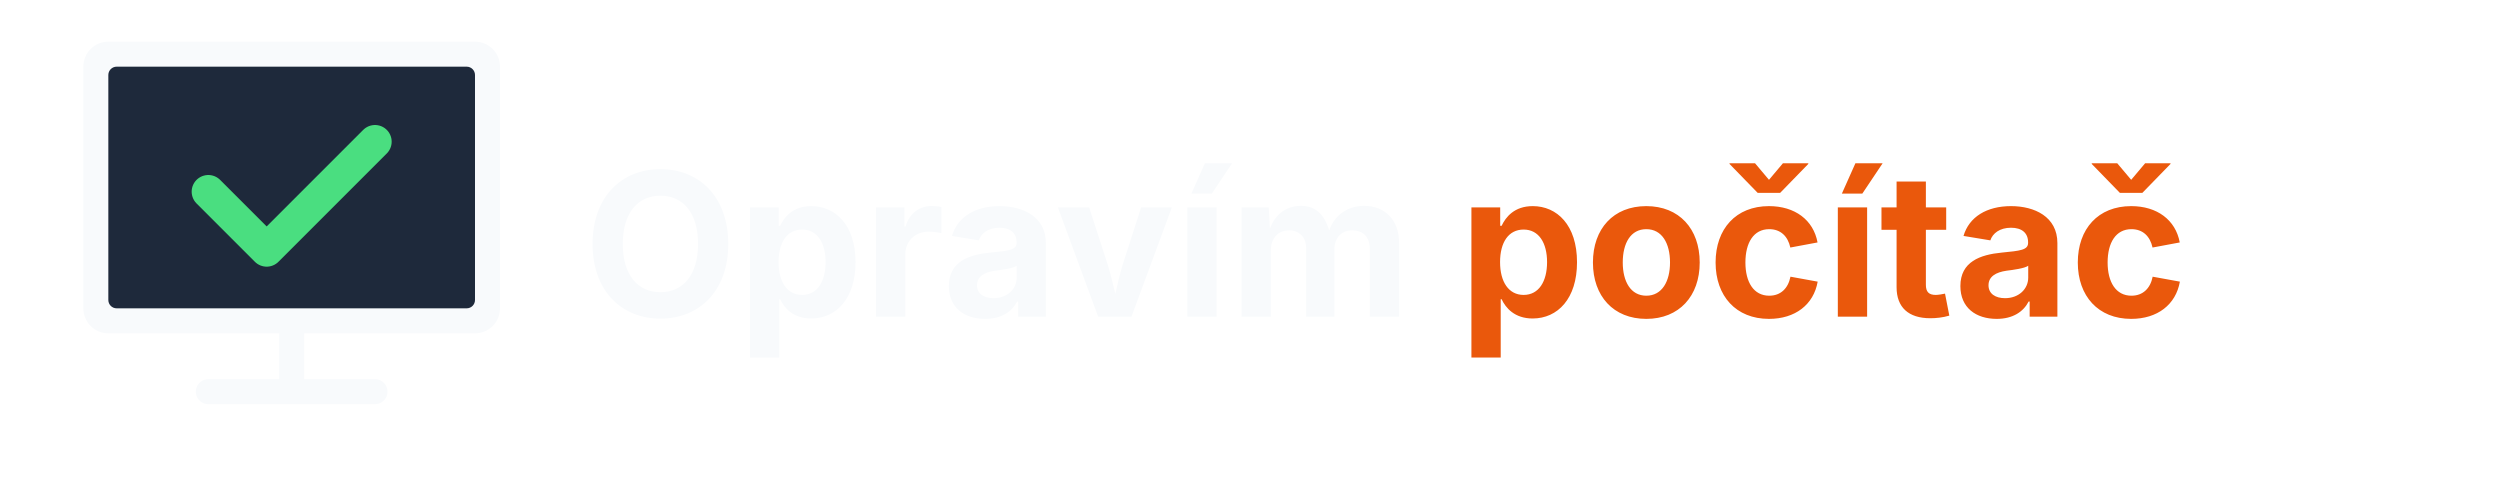
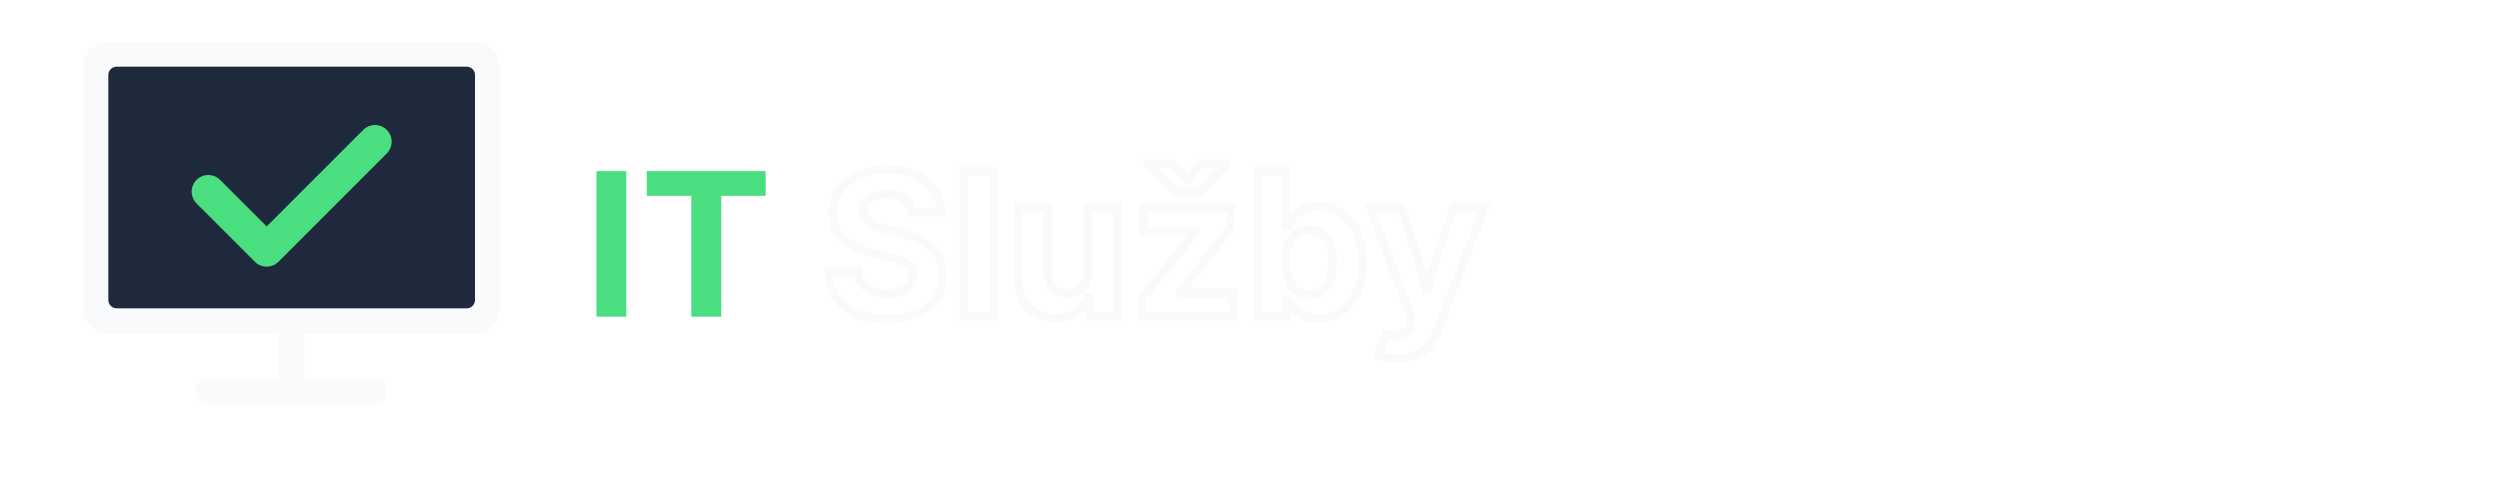
<svg xmlns="http://www.w3.org/2000/svg" viewBox="0 0 300 60" fill="none">
  <g transform="translate(10, 5)">
    <rect x="0" y="0" width="50" height="35" rx="3" fill="#f8fafc" />
    <rect x="3" y="3" width="44" height="29" rx="1" fill="#1e293b" />
    <path d="M25 35 V 42 M 15 42 H 35" stroke="#f8fafc" stroke-width="3" stroke-linecap="round" />
    <path d="M15 18 L 22 25 L 35 12" stroke="#4ade80" stroke-width="4" stroke-linecap="round" stroke-linejoin="round" />
  </g>
  <g transform="translate(70, 38)">
-     <text font-family="Inter, sans-serif" font-weight="bold" font-size="24" fill="#f8fafc">
-       Opravím <tspan fill="#ea580c">počítač</tspan>
+     <text font-family="Inter, sans-serif" font-weight="bold" font-size="24" fill="#4ade80">
+       IT <tspan fill="none" stroke="#f8fafc" stroke-width="1">Služby</tspan>
    </text>
  </g>
</svg>
